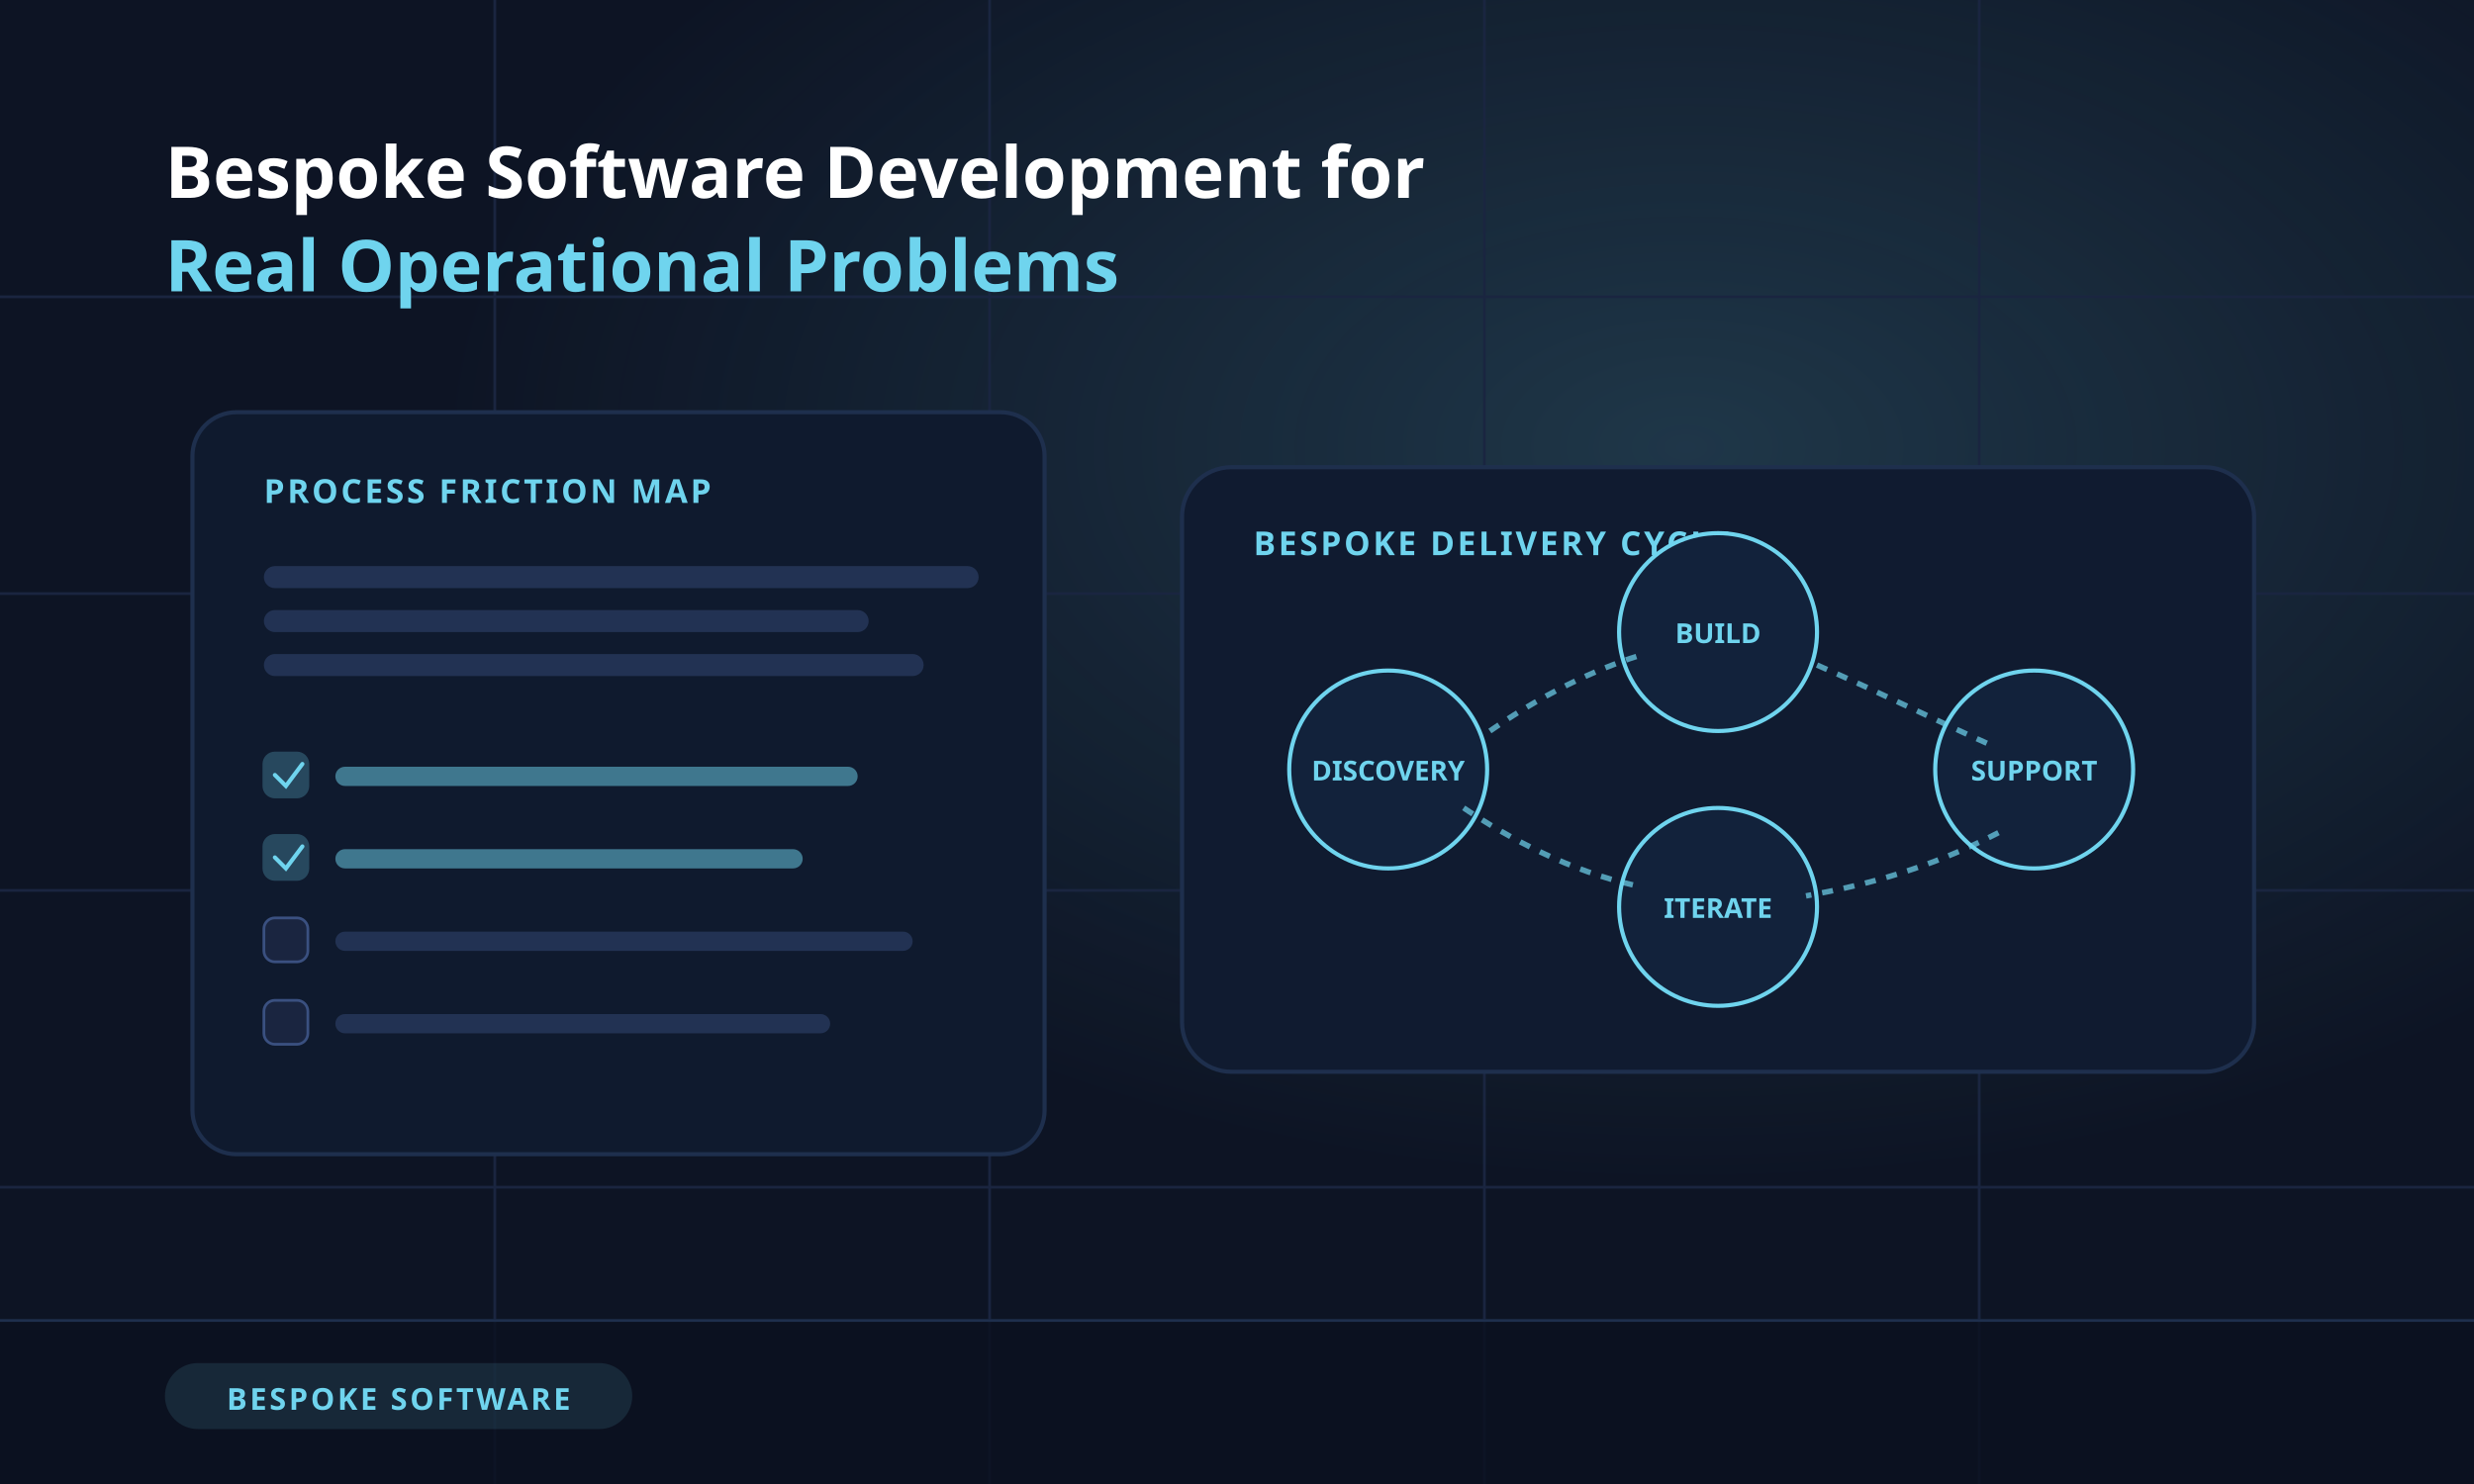
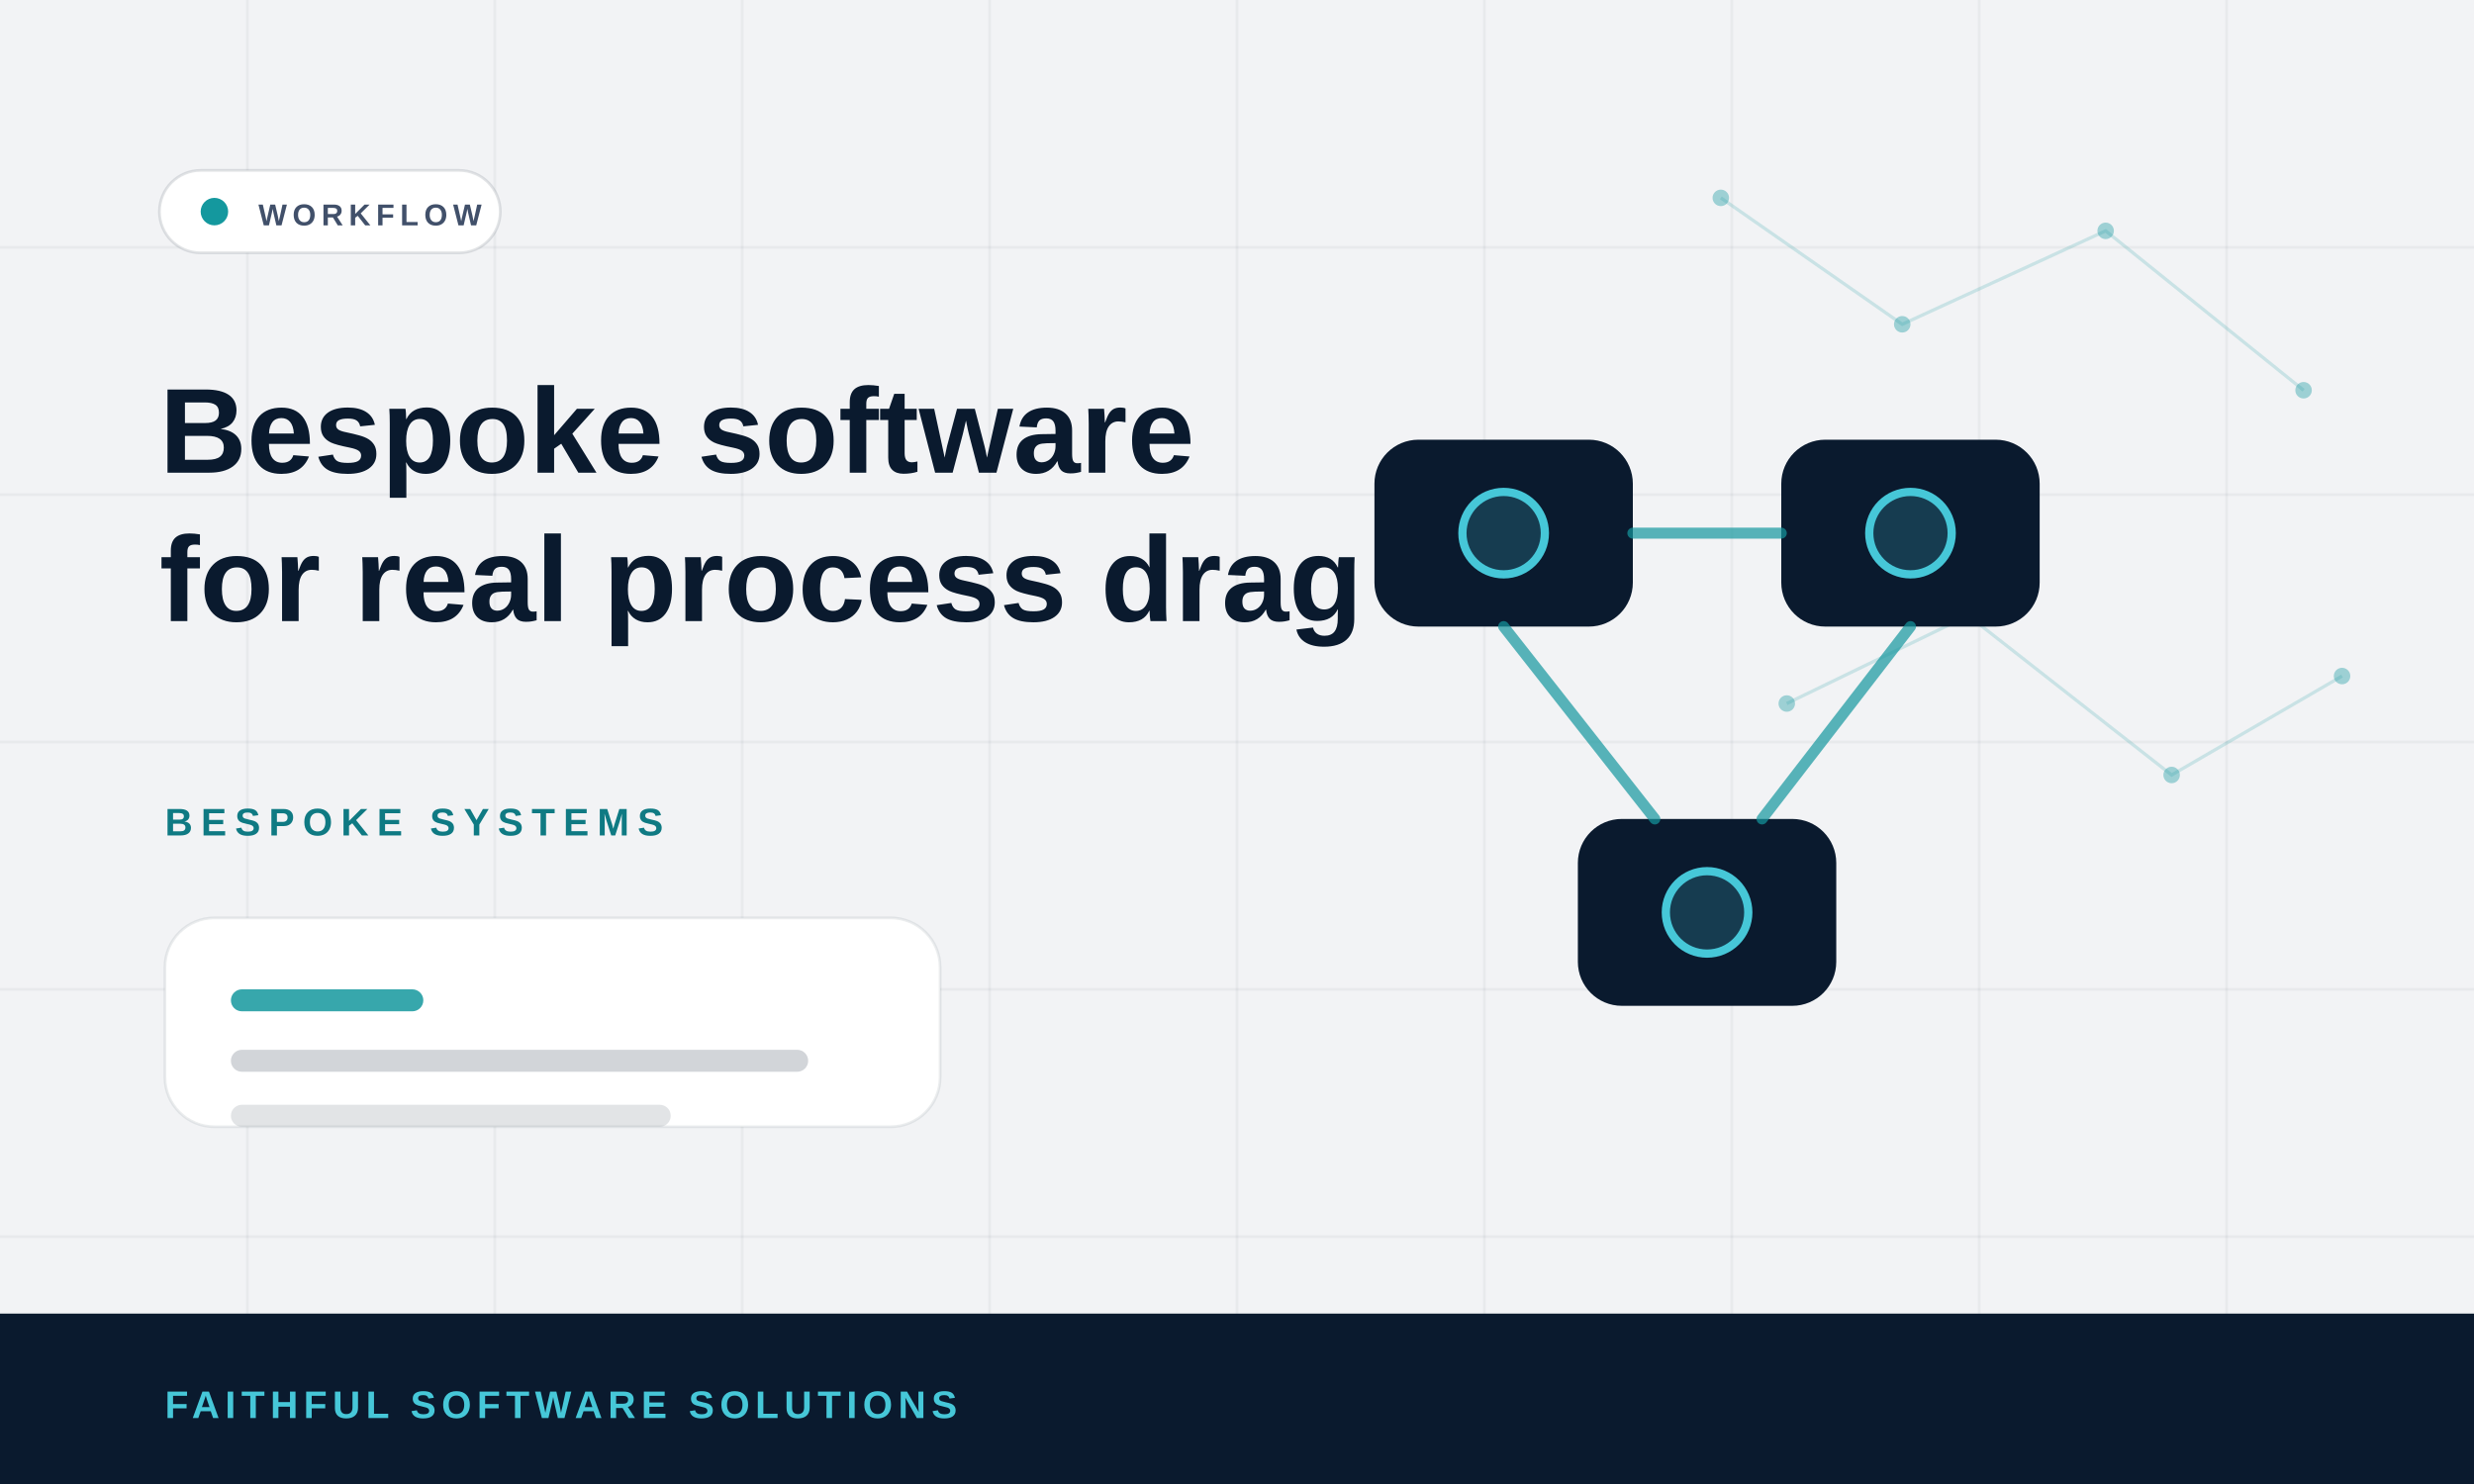
- <svg xmlns="http://www.w3.org/2000/svg" viewBox="0 0 900 540" fill="none">
-   <rect width="900" height="540" fill="#0d1424" />
-   <radialGradient id="glow-bespoke" cx="68%" cy="30%" r="50%">
-     <stop offset="0%" stop-color="#6fd4ee" stop-opacity="0.18" />
-     <stop offset="100%" stop-color="#6fd4ee" stop-opacity="0" />
-   </radialGradient>
-   <rect width="900" height="540" fill="url(#glow-bespoke)" />
-   <line x1="0" y1="108" x2="900" y2="108" stroke="#1a2540" stroke-width="1" />
-   <line x1="0" y1="216" x2="900" y2="216" stroke="#1a2540" stroke-width="1" />
-   <line x1="0" y1="324" x2="900" y2="324" stroke="#1a2540" stroke-width="1" />
-   <line x1="0" y1="432" x2="900" y2="432" stroke="#1a2540" stroke-width="1" />
-   <line x1="180" y1="0" x2="180" y2="540" stroke="#1a2540" stroke-width="1" />
-   <line x1="360" y1="0" x2="360" y2="540" stroke="#1a2540" stroke-width="1" />
-   <line x1="540" y1="0" x2="540" y2="540" stroke="#1a2540" stroke-width="1" />
-   <line x1="720" y1="0" x2="720" y2="540" stroke="#1a2540" stroke-width="1" />
-   <text x="60" y="72" font-family="sans-serif" font-size="26" font-weight="800" fill="#ffffff">Bespoke Software Development for</text>
-   <text x="60" y="106" font-family="sans-serif" font-size="26" font-weight="800" fill="#6fd4ee">Real Operational Problems</text>
-   <rect x="70" y="150" width="310" height="270" rx="16" fill="#0f1a2e" stroke="#1e2f4d" stroke-width="1.5" />
-   <text x="96" y="183" font-family="sans-serif" font-size="12" fill="#6fd4ee" font-weight="bold" letter-spacing="1">PROCESS FRICTION MAP</text>
-   <rect x="96" y="206" width="260" height="8" rx="4" fill="#3a5080" opacity="0.45" />
-   <rect x="96" y="222" width="220" height="8" rx="4" fill="#3a5080" opacity="0.45" />
-   <rect x="96" y="238" width="240" height="8" rx="4" fill="#3a5080" opacity="0.45" />
-   <rect x="96" y="274" width="16" height="16" rx="4" fill="#6fd4ee" opacity="0.25" stroke="#6fd4ee" />
-   <path d="M100 282 L104 286 L110 278" stroke="#6fd4ee" stroke-width="1.5" stroke-linecap="round" />
-   <rect x="122" y="279" width="190" height="7" rx="3.5" fill="#6fd4ee" opacity="0.5" />
-   <rect x="96" y="304" width="16" height="16" rx="4" fill="#6fd4ee" opacity="0.25" stroke="#6fd4ee" />
-   <path d="M100 312 L104 316 L110 308" stroke="#6fd4ee" stroke-width="1.5" stroke-linecap="round" />
-   <rect x="122" y="309" width="170" height="7" rx="3.5" fill="#6fd4ee" opacity="0.5" />
-   <rect x="96" y="334" width="16" height="16" rx="4" fill="#1a2540" stroke="#3a5080" />
-   <rect x="122" y="339" width="210" height="7" rx="3.5" fill="#3a5080" opacity="0.45" />
-   <rect x="96" y="364" width="16" height="16" rx="4" fill="#1a2540" stroke="#3a5080" />
-   <rect x="122" y="369" width="180" height="7" rx="3.5" fill="#3a5080" opacity="0.45" />
-   <rect x="430" y="170" width="390" height="220" rx="18" fill="#101b30" stroke="#1e2f4d" stroke-width="1.5" />
-   <text x="456" y="202" font-family="sans-serif" font-size="12" fill="#6fd4ee" font-weight="bold" letter-spacing="1">BESPOKE DELIVERY CYCLE</text>
-   <circle cx="505" cy="280" r="36" fill="#12223b" stroke="#6fd4ee" stroke-width="1.5" />
-   <text x="505" y="284" text-anchor="middle" font-family="sans-serif" font-size="10" fill="#6fd4ee" font-weight="bold">DISCOVERY</text>
-   <circle cx="625" cy="230" r="36" fill="#12223b" stroke="#6fd4ee" stroke-width="1.5" />
-   <text x="625" y="234" text-anchor="middle" font-family="sans-serif" font-size="10" fill="#6fd4ee" font-weight="bold">BUILD</text>
-   <circle cx="740" cy="280" r="36" fill="#12223b" stroke="#6fd4ee" stroke-width="1.5" />
-   <text x="740" y="284" text-anchor="middle" font-family="sans-serif" font-size="10" fill="#6fd4ee" font-weight="bold">SUPPORT</text>
-   <circle cx="625" cy="330" r="36" fill="#12223b" stroke="#6fd4ee" stroke-width="1.5" />
-   <text x="625" y="334" text-anchor="middle" font-family="sans-serif" font-size="10" fill="#6fd4ee" font-weight="bold">ITERATE</text>
-   <path d="M542 266 C565 250 585 242 598 238" stroke="#6fd4ee" stroke-width="2" stroke-dasharray="4 4" opacity="0.7" />
-   <path d="M661 242 C684 252 706 263 724 271" stroke="#6fd4ee" stroke-width="2" stroke-dasharray="4 4" opacity="0.7" />
-   <path d="M727 303 C702 316 679 322 657 326" stroke="#6fd4ee" stroke-width="2" stroke-dasharray="4 4" opacity="0.7" />
-   <path d="M594 322 C572 317 550 306 531 293" stroke="#6fd4ee" stroke-width="2" stroke-dasharray="4 4" opacity="0.7" />
-   <rect x="0" y="480" width="900" height="60" fill="#0a1020" opacity="0.85" />
-   <rect x="0" y="480" width="900" height="1" fill="#1e2f4d" />
-   <rect x="60" y="496" width="170" height="24" rx="12" fill="#6fd4ee" opacity="0.12" />
-   <text x="145" y="513" text-anchor="middle" font-family="sans-serif" font-size="11" fill="#6fd4ee" font-weight="bold" letter-spacing="1">BESPOKE SOFTWARE</text>
+ <svg xmlns="http://www.w3.org/2000/svg" viewBox="0 0 900 540" role="img" aria-labelledby="title desc">
+   <rect width="900" height="540" fill="#f2f3f5" />
+   <g stroke="#0a1a2e" stroke-opacity=".045" stroke-width="1">
+     <line x1="90" y1="0" x2="90" y2="540" />
+     <line x1="180" y1="0" x2="180" y2="540" />
+     <line x1="270" y1="0" x2="270" y2="540" />
+     <line x1="360" y1="0" x2="360" y2="540" />
+     <line x1="450" y1="0" x2="450" y2="540" />
+     <line x1="540" y1="0" x2="540" y2="540" />
+     <line x1="630" y1="0" x2="630" y2="540" />
+     <line x1="720" y1="0" x2="720" y2="540" />
+     <line x1="810" y1="0" x2="810" y2="540" />
+     <line x1="0" y1="90" x2="900" y2="90" />
+     <line x1="0" y1="180" x2="900" y2="180" />
+     <line x1="0" y1="270" x2="900" y2="270" />
+     <line x1="0" y1="360" x2="900" y2="360" />
+     <line x1="0" y1="450" x2="900" y2="450" />
+   </g>
+   <g fill="none" stroke="#14989e" stroke-opacity=".18" stroke-width="1.2">
+     <path d="M626 72 692 118 766 84 838 142" />
+     <path d="M650 256 716 224 790 282 852 246" />
+     <path d="M102 380 168 342 236 392 318 354" />
+   </g>
+   <g fill="#14989e" fill-opacity=".38">
+     <circle cx="626" cy="72" r="3" />
+     <circle cx="692" cy="118" r="3" />
+     <circle cx="766" cy="84" r="3" />
+     <circle cx="838" cy="142" r="3" />
+     <circle cx="650" cy="256" r="3" />
+     <circle cx="716" cy="224" r="3" />
+     <circle cx="790" cy="282" r="3" />
+     <circle cx="852" cy="246" r="3" />
+     <circle cx="102" cy="380" r="3" />
+     <circle cx="168" cy="342" r="3" />
+     <circle cx="236" cy="392" r="3" />
+     <circle cx="318" cy="354" r="3" />
+   </g>
+   <rect x="58" y="62" width="124" height="30" rx="15" fill="#ffffff" stroke="#0a1a2e" stroke-opacity=".12" />
+   <circle cx="78" cy="77" r="5" fill="#14989e" />
+   <text x="94" y="82" font-family="Arial, sans-serif" font-size="11" font-weight="700" letter-spacing="2" fill="#41506a">
+     WORKFLOW
+   </text>
+   <text x="58" y="172" font-family="Arial, sans-serif" font-size="44" font-weight="800" fill="#0a1a2e">
+     Bespoke software
+   </text>
+   <text x="58" y="226" font-family="Arial, sans-serif" font-size="44" font-weight="800" fill="#0a1a2e">
+     for real process drag
+   </text>
+   <text x="60" y="304" font-family="Arial, sans-serif" font-size="14" font-weight="700" letter-spacing="3" fill="#0f7a83">
+     BESPOKE SYSTEMS
+   </text>
+   <rect x="60" y="334" width="282" height="76" rx="18" fill="#ffffff" stroke="#0a1a2e" stroke-opacity=".08" />
+   <rect x="84" y="360" width="70" height="8" rx="4" fill="#14989e" fill-opacity=".85" />
+   <rect x="84" y="382" width="210" height="8" rx="4" fill="#0a1a2e" fill-opacity=".18" />
+   <rect x="84" y="402" width="160" height="8" rx="4" fill="#0a1a2e" fill-opacity=".12" />
+   <g>
+     <rect x="500" y="160" width="94" height="68" rx="16" fill="#0a1a2e" />
+     <rect x="648" y="160" width="94" height="68" rx="16" fill="#0a1a2e" />
+     <rect x="574" y="298" width="94" height="68" rx="16" fill="#0a1a2e" />
+     <path d="M594 194 H648 M695 228 641 298 M547 228 602 298" stroke="#14989e" stroke-width="4" stroke-linecap="round" stroke-opacity=".7" />
+     <circle cx="547" cy="194" r="15" fill="#46c7d8" fill-opacity=".2" stroke="#46c7d8" stroke-width="3" />
+     <circle cx="695" cy="194" r="15" fill="#46c7d8" fill-opacity=".2" stroke="#46c7d8" stroke-width="3" />
+     <circle cx="621" cy="332" r="15" fill="#46c7d8" fill-opacity=".2" stroke="#46c7d8" stroke-width="3" />
+   </g>
+   <rect x="0" y="478" width="900" height="62" fill="#0a1a2e" />
+   <text x="60" y="516" font-family="Arial, sans-serif" font-size="14" font-weight="700" letter-spacing="2" fill="#46c7d8">
+     FAITHFUL SOFTWARE SOLUTIONS
+   </text>
</svg>
